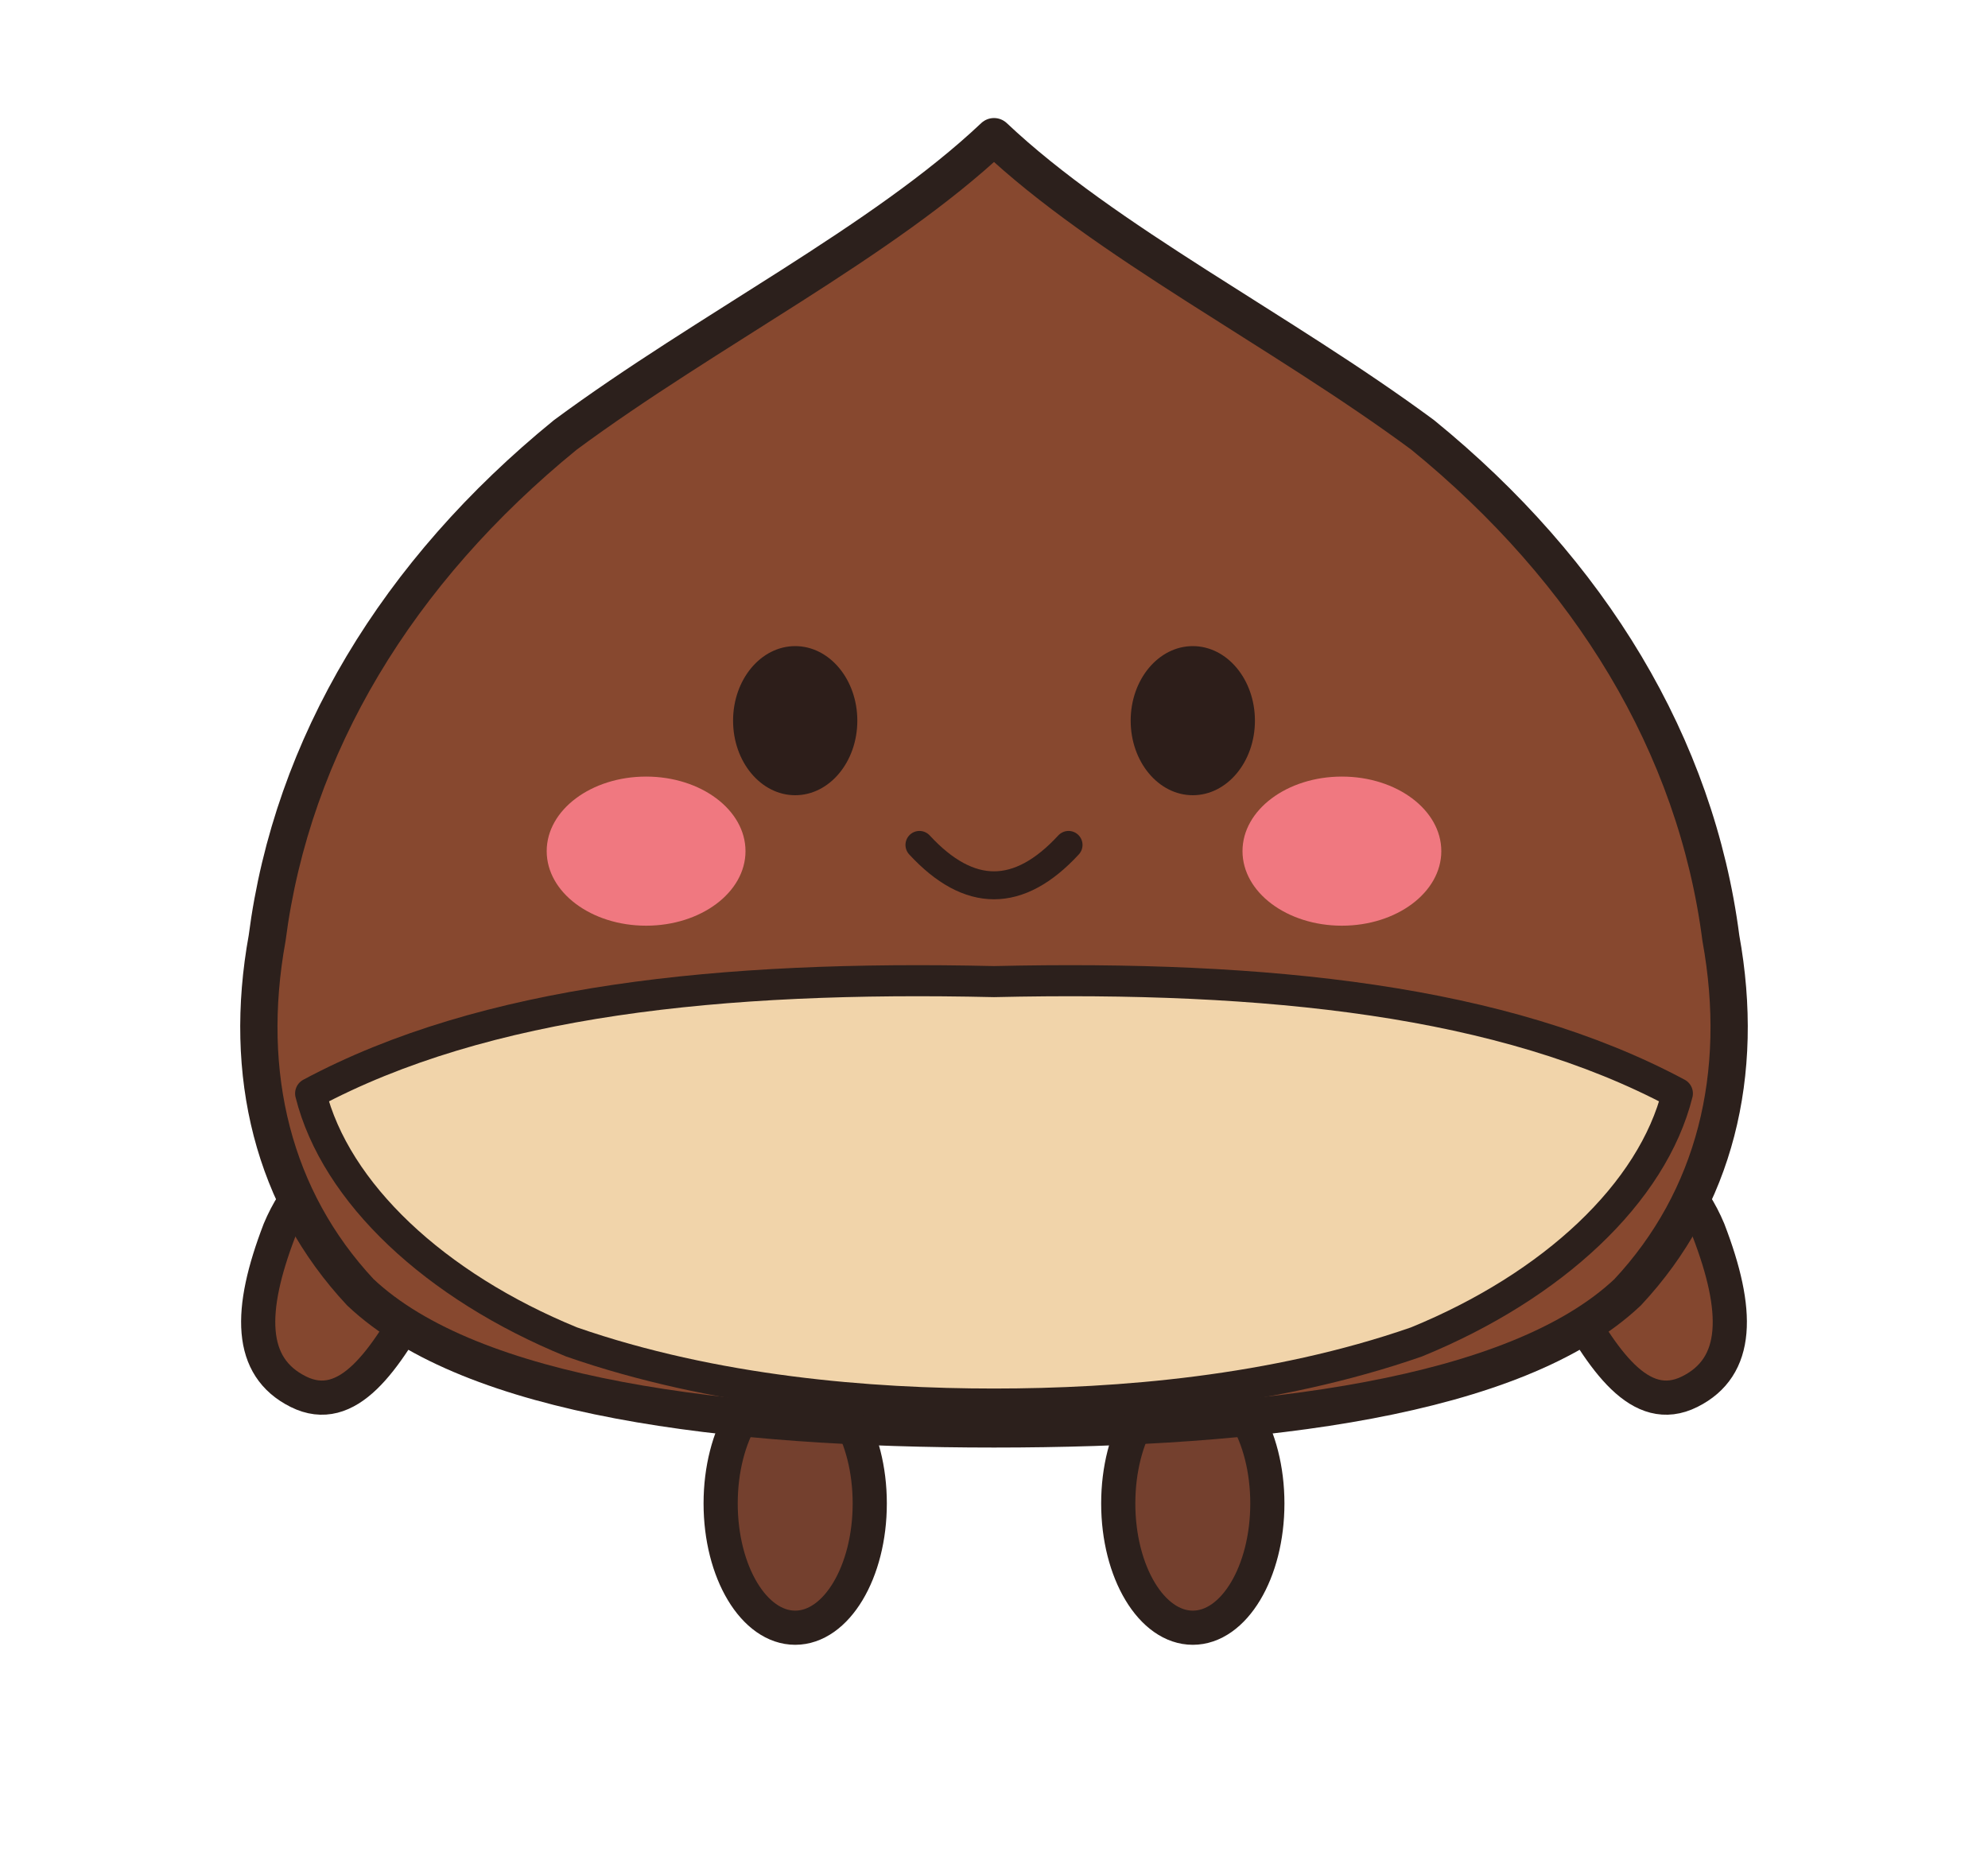
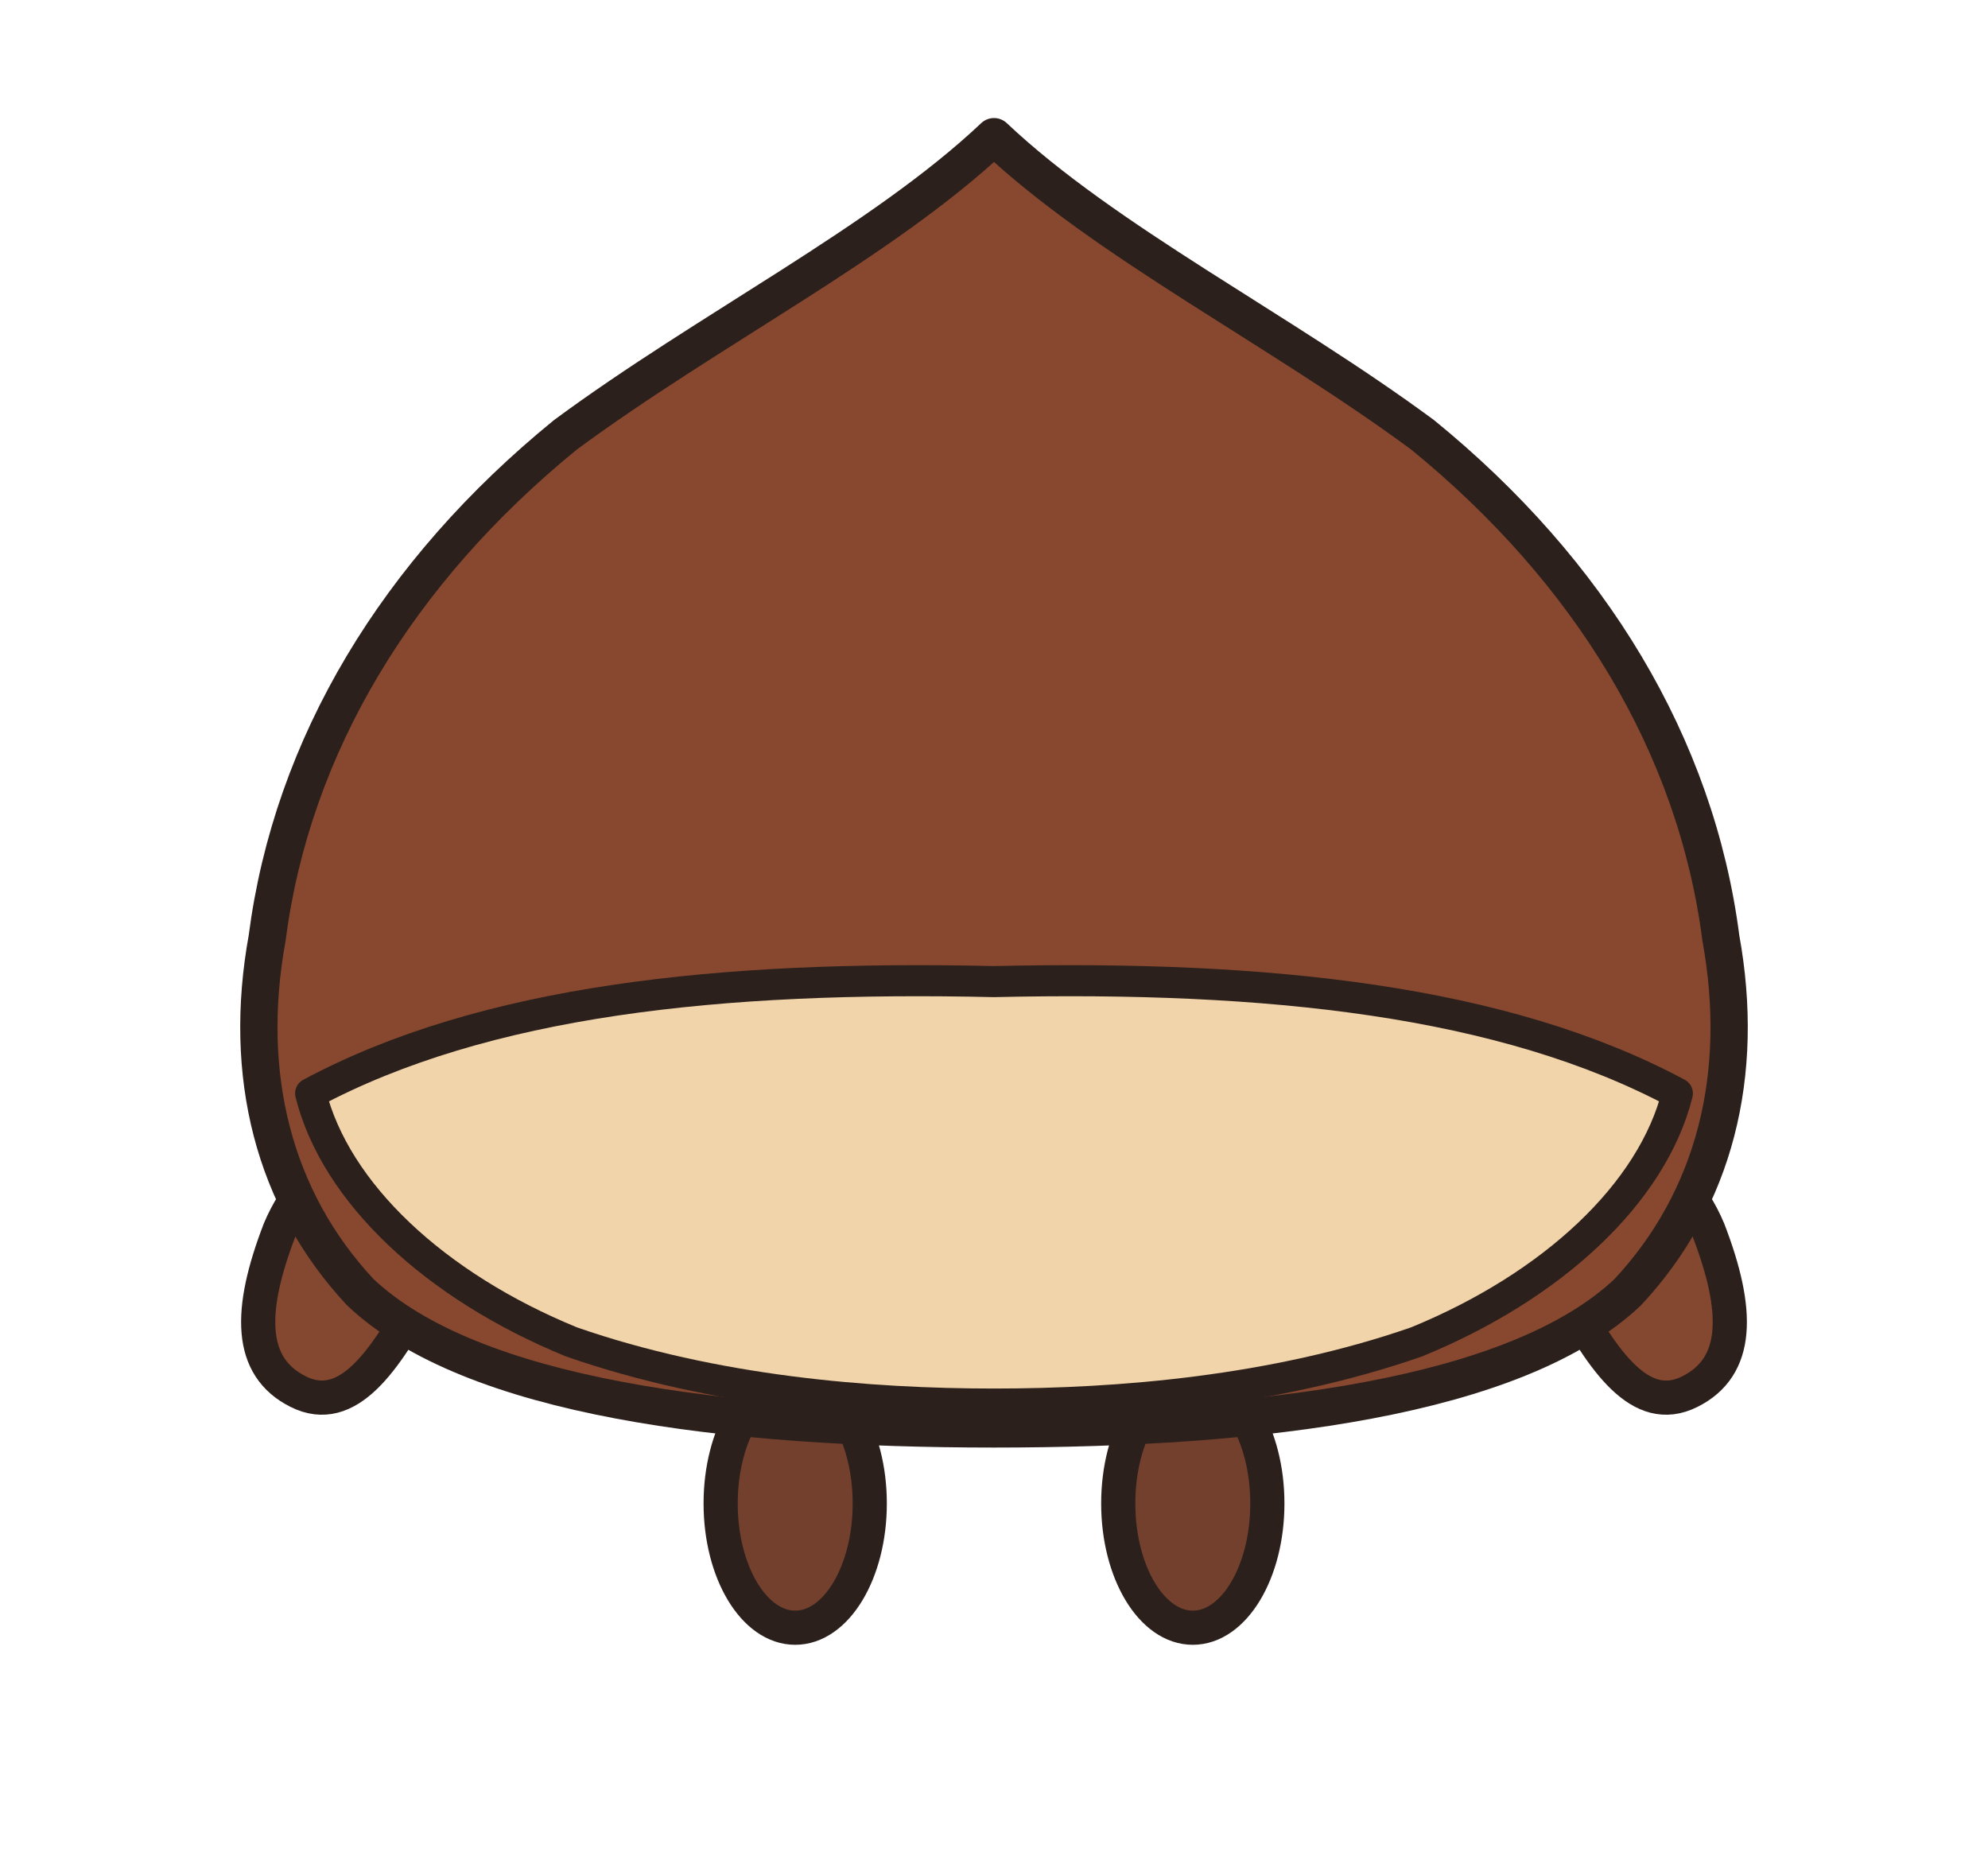
<svg xmlns="http://www.w3.org/2000/svg" width="320" height="300" viewBox="0 0 320 300">
  <g id="arm-left">
    <path id="arm-left-outline" d="M79 179 C63 178 50 186 45 198 C40 211 40 220 48 224 C56 228 62 219 68 208 L88 195 Z" fill="#84472f" stroke="#2c201c" stroke-width="5.5" stroke-linejoin="round" />
  </g>
  <g id="arm-right">
    <path id="arm-right-outline" d="M241 179 C257 178 270 186 275 198 C280 211 280 220 272 224 C264 228 258 219 252 208 L232 195 Z" fill="#84472f" stroke="#2c201c" stroke-width="5.5" stroke-linejoin="round" />
  </g>
  <g id="body">
    <ellipse id="foot-left" cx="128" cy="242" rx="12" ry="20" fill="#74402e" stroke="#2c201c" stroke-width="5.5" />
    <ellipse id="foot-right" cx="192" cy="242" rx="12" ry="20" fill="#74402e" stroke="#2c201c" stroke-width="5.5" />
    <path id="chestnut-shell" d="M160 22 C142 39 114 53 91 70 C64 92 47 120 43 151 C39 173 44 193 58 208 C76 225 117 230 160 230 C203 230 244 225 262 208 C276 193 281 173 277 151 C273 120 256 92 229 70 C206 53 178 39 160 22 Z" fill="#87482f" stroke="#2c201c" stroke-width="6" stroke-linejoin="round" />
    <path id="nut-underside" d="M50 176 C78 161 116 157 160 158 C204 157 242 161 270 176 C266 192 250 207 228 216 C205 224 180 226 160 226 C140 226 115 224 92 216 C70 207 54 192 50 176 Z" fill="#f1d4aa" stroke="#2c201c" stroke-width="5" stroke-linejoin="round" />
-     <g id="face-neutral">
-       <ellipse data-paint-region="element-cheeks" id="neutral-cheek-left" cx="104" cy="137" rx="16" ry="12" fill="#f07880" />
-       <ellipse data-paint-region="element-cheeks" id="neutral-cheek-right" cx="216" cy="137" rx="16" ry="12" fill="#f07880" />
-       <ellipse id="neutral-eye-left" cx="128" cy="116" rx="10" ry="12" fill="#2d1e1a" />
-       <ellipse id="neutral-eye-right" cx="192" cy="116" rx="10" ry="12" fill="#2d1e1a" />
-       <path id="neutral-mouth" d="M148 136 Q160 149 172 136" fill="none" stroke="#2d1e1a" stroke-width="4.5" stroke-linecap="round" />
-     </g>
-     <g id="face-focused" display="none">
-       <path id="focused-brow-left" d="M117 104 L135 109 M185 109 L203 104" fill="none" stroke="#2d1e1a" stroke-width="3.5" stroke-linecap="round" />
-       <ellipse id="focused-eye-left" cx="128" cy="118" rx="8" ry="10" fill="#2d1e1a" />
-       <ellipse id="focused-eye-right" cx="192" cy="118" rx="8" ry="10" fill="#2d1e1a" />
-       <path id="focused-mouth" d="M150 140 L170 140" fill="none" stroke="#2d1e1a" stroke-width="4" stroke-linecap="round" />
-     </g>
-     <g id="face-attack" display="none">
-       <path id="attack-brow-left" d="M116 104 L135 110 M185 110 L204 104" fill="none" stroke="#2d1e1a" stroke-width="3.5" stroke-linecap="round" />
-       <ellipse id="attack-eye-left" cx="128" cy="118" rx="9" ry="11" fill="#2d1e1a" />
-       <ellipse id="attack-eye-right" cx="192" cy="118" rx="9" ry="11" fill="#2d1e1a" />
-       <ellipse id="attack-mouth" cx="160" cy="140" rx="7" ry="8" fill="#2d1e1a" />
-     </g>
-     <g id="face-hurt" display="none">
-       <path id="hurt-eye-left" d="M119 116 L137 116 M119 109 L137 123" fill="none" stroke="#2d1e1a" stroke-width="4" stroke-linecap="round" />
-       <path id="hurt-eye-right" d="M183 116 L201 116 M183 123 L201 109" fill="none" stroke="#2d1e1a" stroke-width="4" stroke-linecap="round" />
-       <path id="hurt-mouth" d="M149 145 Q160 137 171 145" fill="none" stroke="#2d1e1a" stroke-width="4" stroke-linecap="round" />
-     </g>
-     <g id="face-dead" display="none">
-       <path id="dead-eye-left" d="M120 110 L136 124 M136 110 L120 124" fill="none" stroke="#2d1e1a" stroke-width="4" stroke-linecap="round" />
-       <path id="dead-eye-right" d="M184 110 L200 124 M200 110 L184 124" fill="none" stroke="#2d1e1a" stroke-width="4" stroke-linecap="round" />
-       <path id="dead-mouth" d="M150 140 L170 140" fill="none" stroke="#2d1e1a" stroke-width="4" stroke-linecap="round" />
-     </g>
-     <g id="face-happy" display="none">
-       <ellipse data-paint-region="element-cheeks" id="happy-cheek-left" cx="104" cy="137" rx="16" ry="12" fill="#f07880" />
-       <ellipse data-paint-region="element-cheeks" id="happy-cheek-right" cx="216" cy="137" rx="16" ry="12" fill="#f07880" />
-       <path id="happy-eyes" d="M118 120 Q128 107 138 120 M182 120 Q192 107 202 120" fill="none" stroke="#2d1e1a" stroke-width="4.5" stroke-linecap="round" />
-       <path id="happy-mouth" d="M147 136 Q160 153 173 136 Z" fill="#2d1e1a" />
-     </g>
-     <g id="face-surprised" display="none">
-       <ellipse id="troop-surprised-eye-left" cx="128" cy="116" rx="9" ry="11" fill="none" stroke="#2d1e1a" stroke-width="4" />
-       <ellipse id="troop-surprised-eye-right" cx="192" cy="116" rx="9" ry="11" fill="none" stroke="#2d1e1a" stroke-width="4" />
-       <ellipse id="troop-surprised-mouth" cx="160" cy="140" rx="6" ry="8" fill="none" stroke="#2d1e1a" stroke-width="4" />
-     </g>
-     <g id="face-hungry" display="none">
-       <ellipse id="troop-hungry-eye-left" cx="128" cy="116" rx="9" ry="11" fill="#2d1e1a" />
-       <ellipse id="troop-hungry-eye-right" cx="192" cy="116" rx="9" ry="11" fill="#2d1e1a" />
-       <path id="troop-hungry-mouth" d="M160 136 C154 136 153 144 160 148 C167 144 166 136 160 136 Z" fill="#2d1e1a" />
-     </g>
  </g>
</svg>
